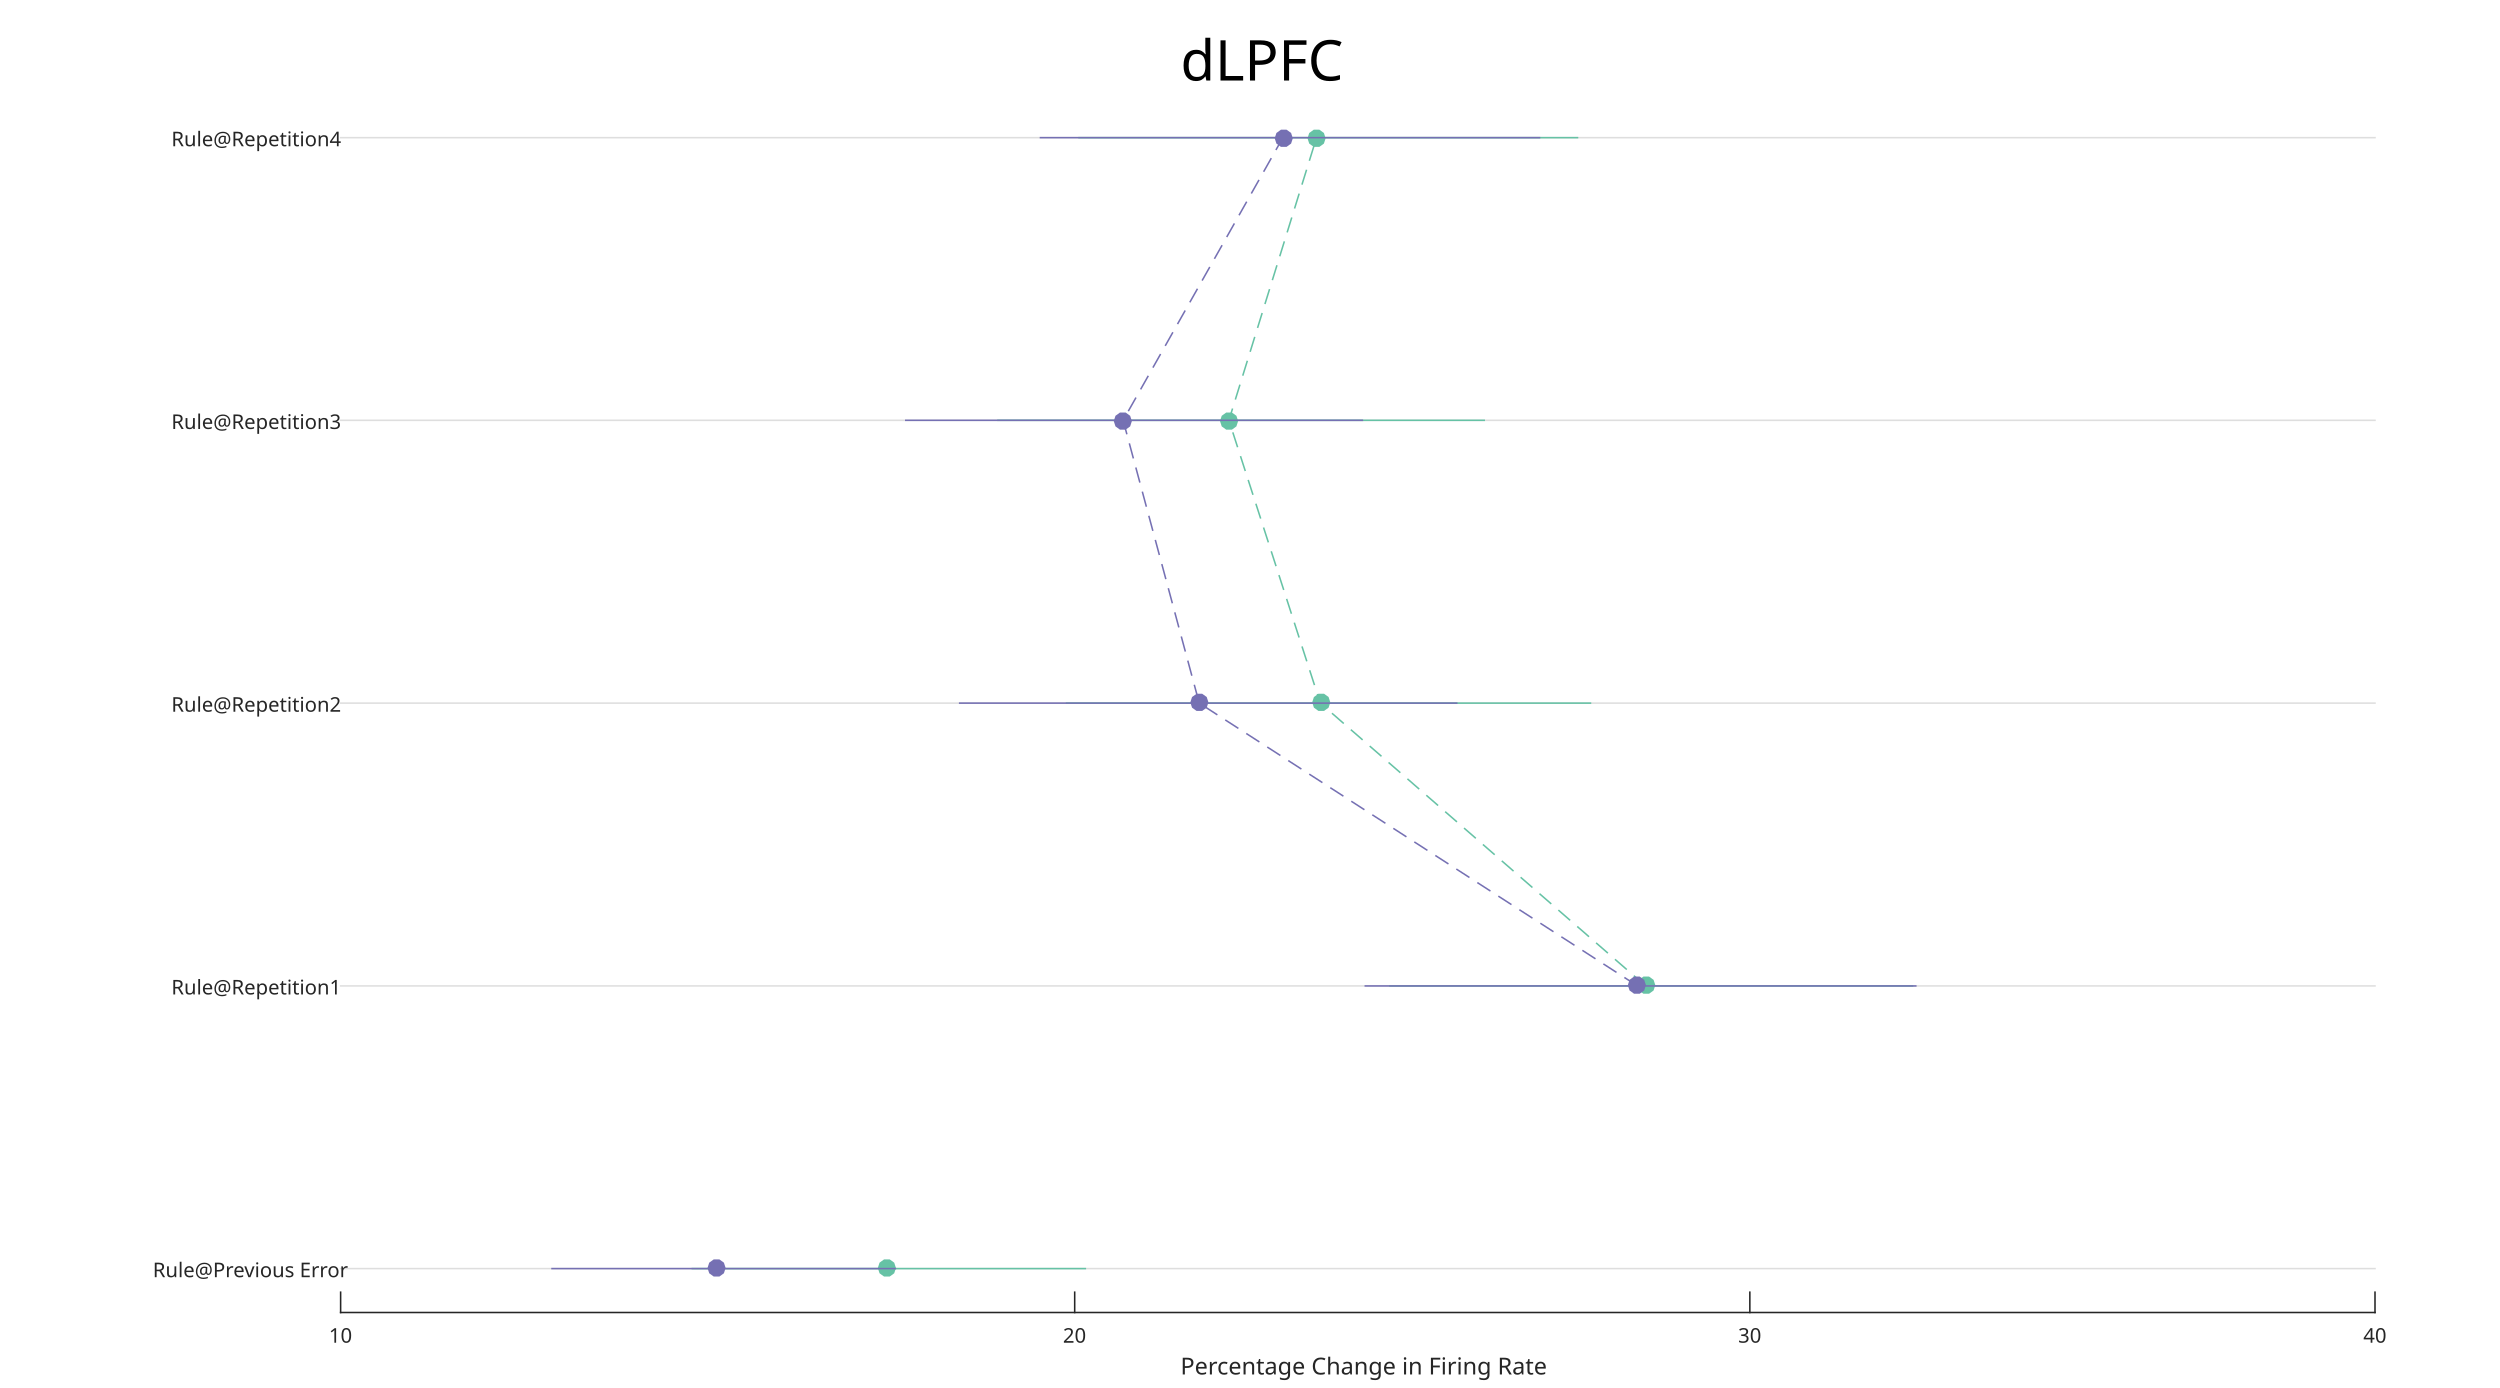
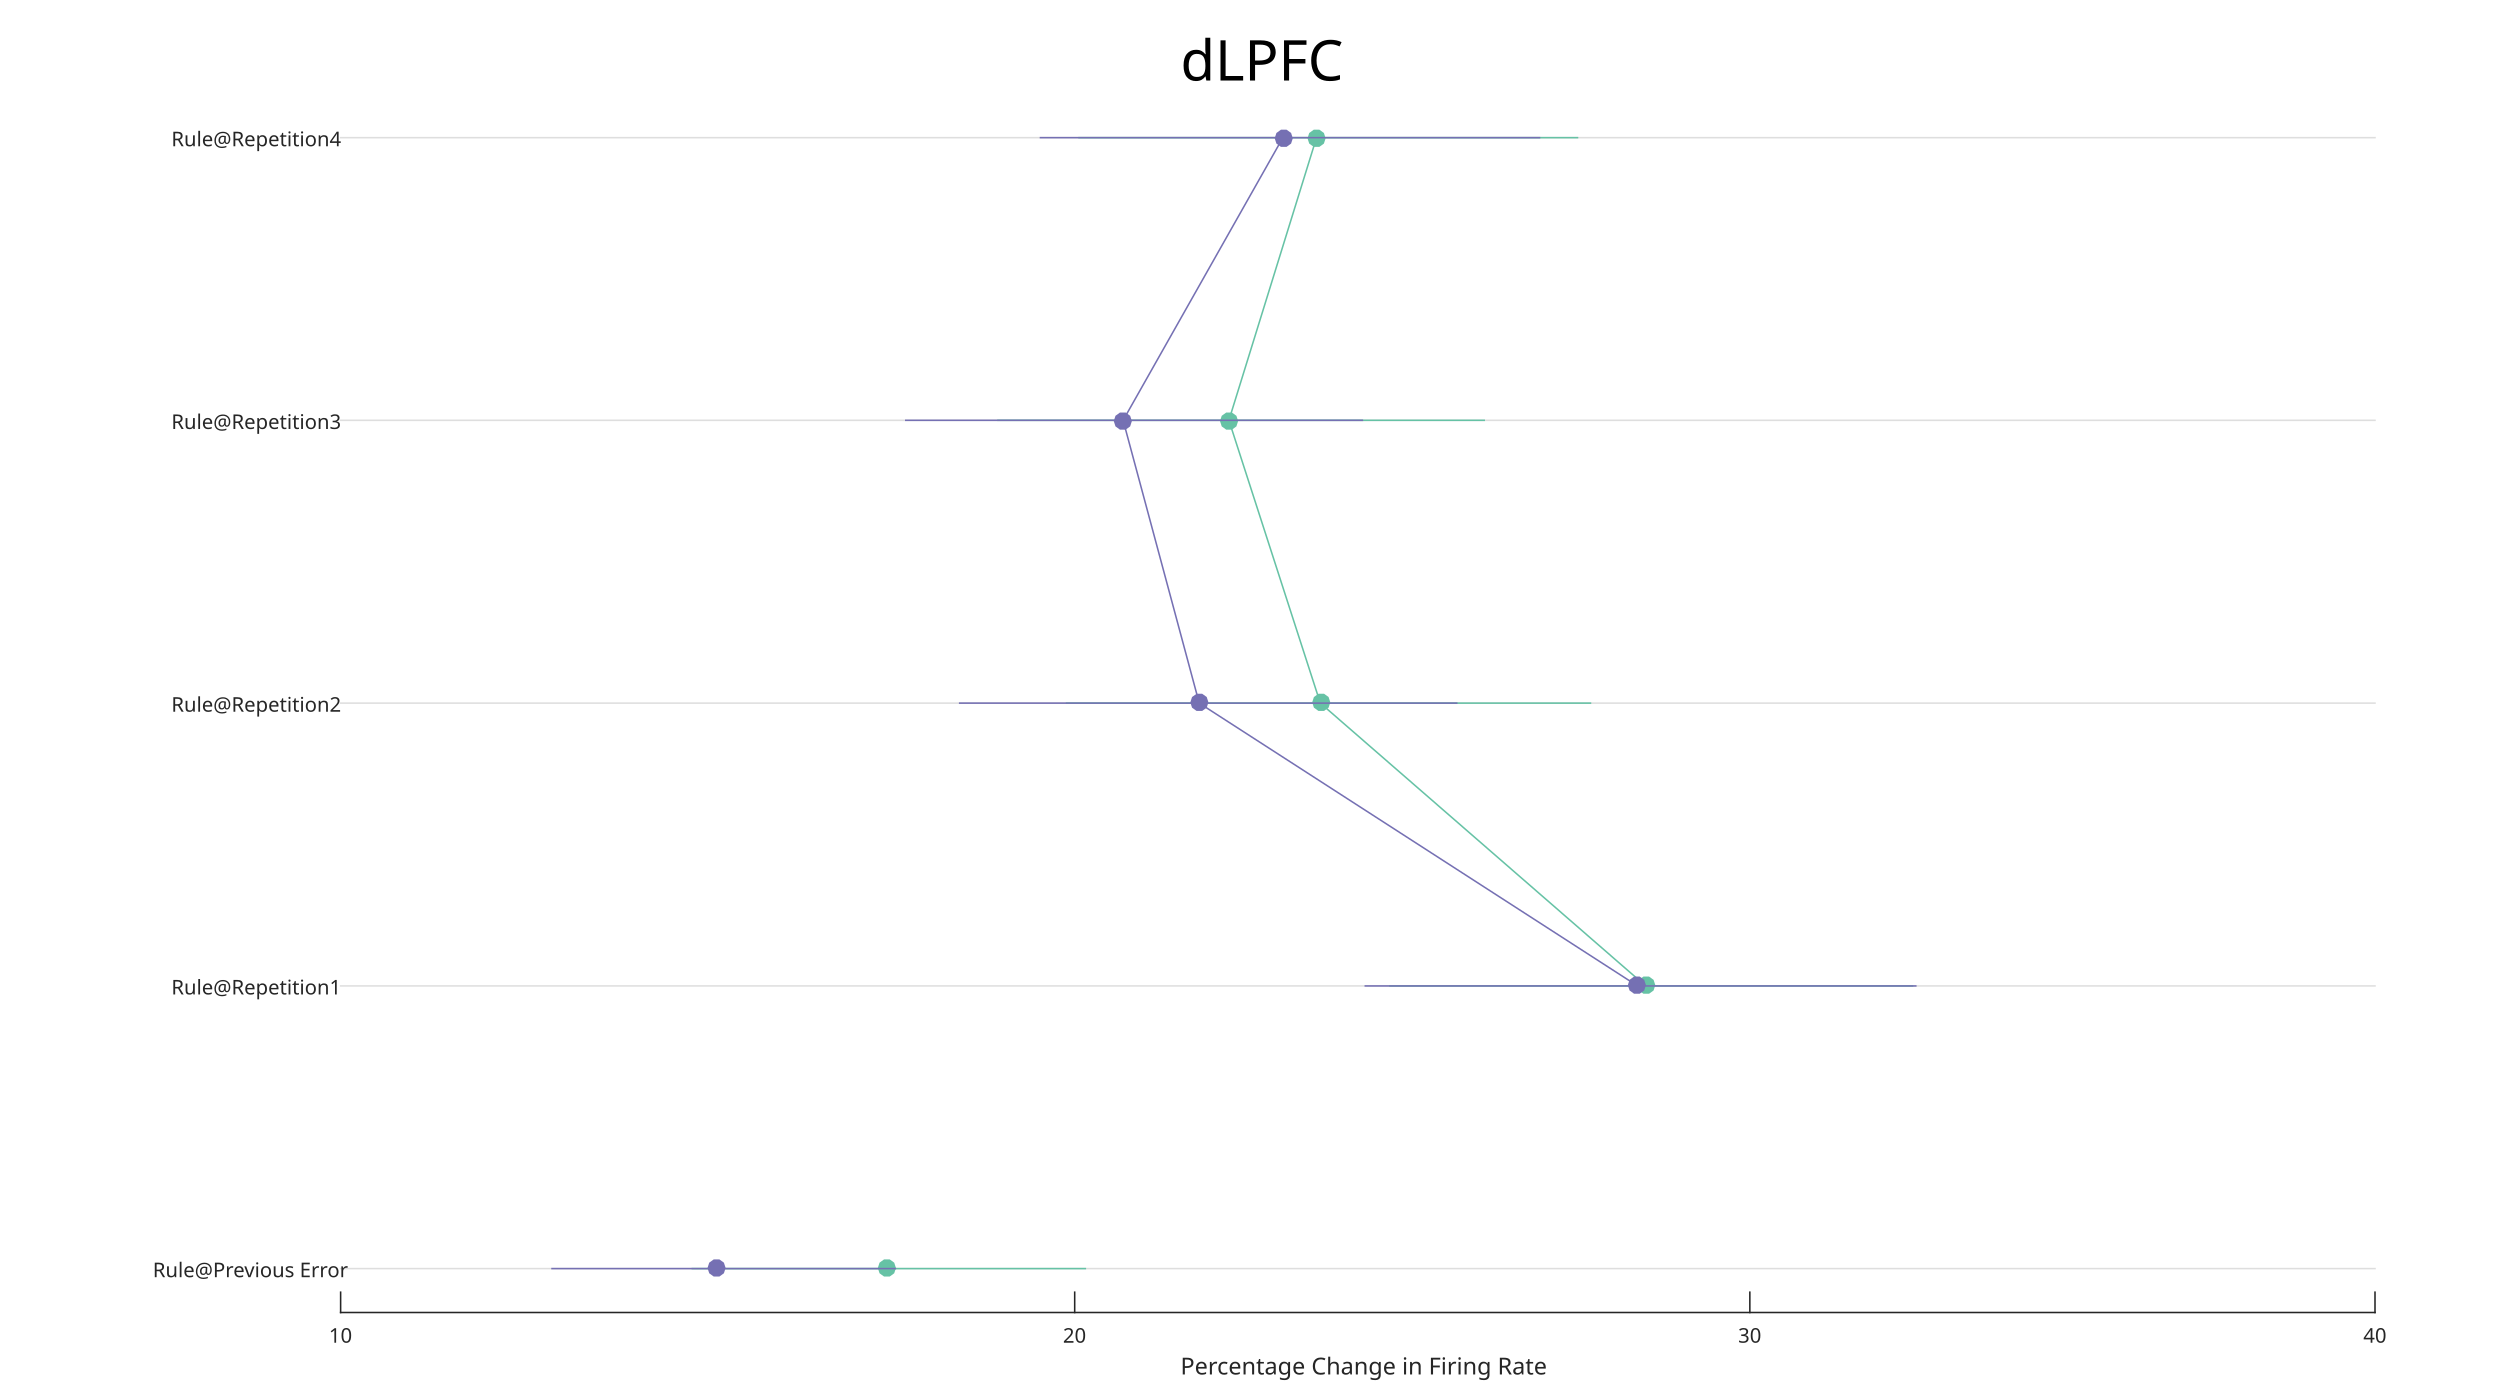
<svg xmlns="http://www.w3.org/2000/svg" version="1.1" id="Layer_1" x="0px" y="0px" viewBox="0 0 1600 888" style="enable-background:new 0 0 1600 888;" xml:space="preserve">
  <style type="text/css">
	.st0{fill:none;stroke:#262626;stroke-linecap:square;stroke-miterlimit:10;stroke-opacity:0.149;}
	.st1{fill:#262626;}
- 	.st2{font-family:'MyriadPro-Regular';}
+ 	.st2{font-family:'ArialMT';}
	.st3{font-size:15px;}
	.st4{fill:none;stroke:#262626;stroke-linecap:square;stroke-miterlimit:10;}
	.st5{font-size:13px;}
	.st6{fill:#66C2A5;}
	.st7{fill:none;stroke:#66C2A5;stroke-linecap:square;stroke-miterlimit:10;}
- 	.st8{fill:none;stroke:#66C2A5;stroke-linejoin:bevel;stroke-miterlimit:1;stroke-dasharray:10,6;}
+ 	.st8{fill:none;stroke:#66C2A5;stroke-linejoin:bevel;stroke-miterlimit:1;}
	.st9{fill:#7570B3;}
	.st10{fill:none;stroke:#7570B3;stroke-linecap:square;stroke-miterlimit:10;}
- 	.st11{fill:none;stroke:#7570B3;stroke-linejoin:bevel;stroke-miterlimit:1;stroke-dasharray:10,6;}
+ 	.st11{fill:none;stroke:#7570B3;stroke-linejoin:bevel;stroke-miterlimit:1;}
	.st12{font-size:36px;}
</style>
  <g>
    <line class="st0" x1="1520" y1="811.9" x2="218" y2="811.9" />
    <line class="st0" x1="1520" y1="631" x2="218" y2="631" />
    <line class="st0" x1="1520" y1="450" x2="218" y2="450" />
    <line class="st0" x1="1520" y1="269" x2="218" y2="269" />
    <line class="st0" x1="1520" y1="88.1" x2="218" y2="88.1" />
  </g>
  <g transform="translate(869.0007,853.6667)">
    <text transform="matrix(1 0 0 1 -113.5 26)" class="st1 st2 st3">Percentage Change in Firing Rate</text>
  </g>
  <line class="st4" x1="218" y1="840" x2="1520" y2="840" />
  <line class="st4" x1="218" y1="840" x2="218" y2="827" />
  <line class="st4" x1="687.8" y1="840" x2="687.8" y2="827" />
  <line class="st4" x1="1119.9" y1="840" x2="1119.9" y2="827" />
  <line class="st4" x1="1520" y1="840" x2="1520" y2="827" />
  <g transform="translate(218,835.3333)">
    <text transform="matrix(1 0 0 1 -7.5 24)" class="st1 st2 st5">10</text>
  </g>
  <g transform="translate(687.7622,835.3333)">
    <text transform="matrix(1 0 0 1 -7.5 24)" class="st1 st2 st5">20</text>
  </g>
  <g transform="translate(1119.901,835.3333)">
    <text transform="matrix(1 0 0 1 -7.5 24)" class="st1 st2 st5">30</text>
  </g>
  <g transform="translate(1520,835.3333)">
    <text transform="matrix(1 0 0 1 -7.5 24)" class="st1 st2 st5">40</text>
  </g>
  <g transform="translate(212.6667,811.9048)">
    <text transform="matrix(1 0 0 1 -114.8692 5.5)" class="st1 st2 st5">Rule@Previous Error</text>
  </g>
  <g transform="translate(212.6667,630.9524)">
    <text transform="matrix(1 0 0 1 -103 5.5)" class="st1 st2 st5">Rule@Repetition1</text>
  </g>
  <g transform="translate(212.6667,450)">
    <text transform="matrix(1 0 0 1 -103 5.5)" class="st1 st2 st5">Rule@Repetition2</text>
  </g>
  <g transform="translate(212.6667,269.0476)">
    <text transform="matrix(1 0 0 1 -103 5.5)" class="st1 st2 st5">Rule@Repetition3</text>
  </g>
  <g transform="translate(212.6667,88.0952)">
    <text transform="matrix(1 0 0 1 -103 5.5)" class="st1 st2 st5">Rule@Repetition4</text>
  </g>
  <g>
    <path class="st6" d="M573.4,811.5l-1.1-3.4l-2.9-2.1h-3.6l-2.9,2.1l-1.1,3.4l1.1,3.4l2.9,2.1h3.6l2.9-2.1L573.4,811.5z" />
  </g>
  <g>
    <line class="st7" x1="443.1" y1="811.9" x2="694.6" y2="811.9" />
  </g>
  <g>
    <path class="st8" d="M1053.2,631L845,450l-58.5-181l56.1-181" />
  </g>
  <g>
    <path class="st6" d="M1059.4,630.5l-1.1-3.4l-2.9-2.1h-3.6l-2.9,2.1l-1.1,3.4l1.1,3.4l2.9,2.1h3.6l2.9-2.1L1059.4,630.5z" />
    <path class="st6" d="M851.4,449.5l-1.1-3.4l-2.9-2.1h-3.6l-2.9,2.1l-1.1,3.4l1.1,3.4l2.9,2.1h3.6l2.9-2.1L851.4,449.5z" />
    <path class="st6" d="M792.4,269.5l-1.1-3.4l-2.9-2.1h-3.6l-2.9,2.1l-1.1,3.4l1.1,3.4l2.9,2.1h3.6l2.9-2.1L792.4,269.5z" />
    <path class="st6" d="M848.4,88.5l-1.1-3.4l-2.9-2.1h-3.6l-2.9,2.1l-1.1,3.4l1.1,3.4l2.9,2.1h3.6l2.9-2.1L848.4,88.5z" />
  </g>
  <g>
    <line class="st7" x1="889.6" y1="631" x2="1224" y2="631" />
    <line class="st7" x1="682.6" y1="450" x2="1017.9" y2="450" />
    <line class="st7" x1="638.7" y1="269" x2="949.9" y2="269" />
    <line class="st7" x1="690.6" y1="88.1" x2="1009.6" y2="88.1" />
  </g>
  <g>
    <path class="st9" d="M464.4,811.5l-1.1-3.4l-2.9-2.1h-3.6l-2.9,2.1l-1.1,3.4l1.1,3.4l2.9,2.1h3.6l2.9-2.1L464.4,811.5z" />
  </g>
  <g>
    <line class="st10" x1="353.3" y1="811.9" x2="573" y2="811.9" />
  </g>
-   <g>
-     <path class="st11" d="M1048,631L767.5,450l-48.7-181l102.3-181" />
-   </g>
+   <path class="st11" d="M1048,631L767.5,450l-48.7-181L821.1,88" />
  <g>
    <path class="st9" d="M1053.4,630.5l-1.1-3.4l-2.9-2.1h-3.6l-2.9,2.1l-1.1,3.4l1.1,3.4l2.9,2.1h3.6l2.9-2.1L1053.4,630.5z" />
    <path class="st9" d="M773.4,449.5l-1.1-3.4l-2.9-2.1h-3.6l-2.9,2.1l-1.1,3.4l1.1,3.4l2.9,2.1h3.6l2.9-2.1L773.4,449.5z" />
    <path class="st9" d="M724.4,269.5l-1.1-3.4l-2.9-2.1h-3.6l-2.9,2.1l-1.1,3.4l1.1,3.4l2.9,2.1h3.6l2.9-2.1L724.4,269.5z" />
    <path class="st9" d="M827.4,88.5l-1.1-3.4l-2.9-2.1h-3.6l-2.9,2.1l-1.1,3.4l1.1,3.4l2.9,2.1h3.6l2.9-2.1L827.4,88.5z" />
  </g>
  <g>
    <line class="st10" x1="873.8" y1="631" x2="1226.1" y2="631" />
    <line class="st10" x1="614.2" y1="450" x2="932.3" y2="450" />
    <line class="st10" x1="579.7" y1="269" x2="871.9" y2="269" />
    <line class="st10" x1="665.9" y1="88.1" x2="985.3" y2="88.1" />
  </g>
  <text transform="matrix(1 0 0 1 755.5007 51.519)" class="st2 st12">dLPFC</text>
</svg>
